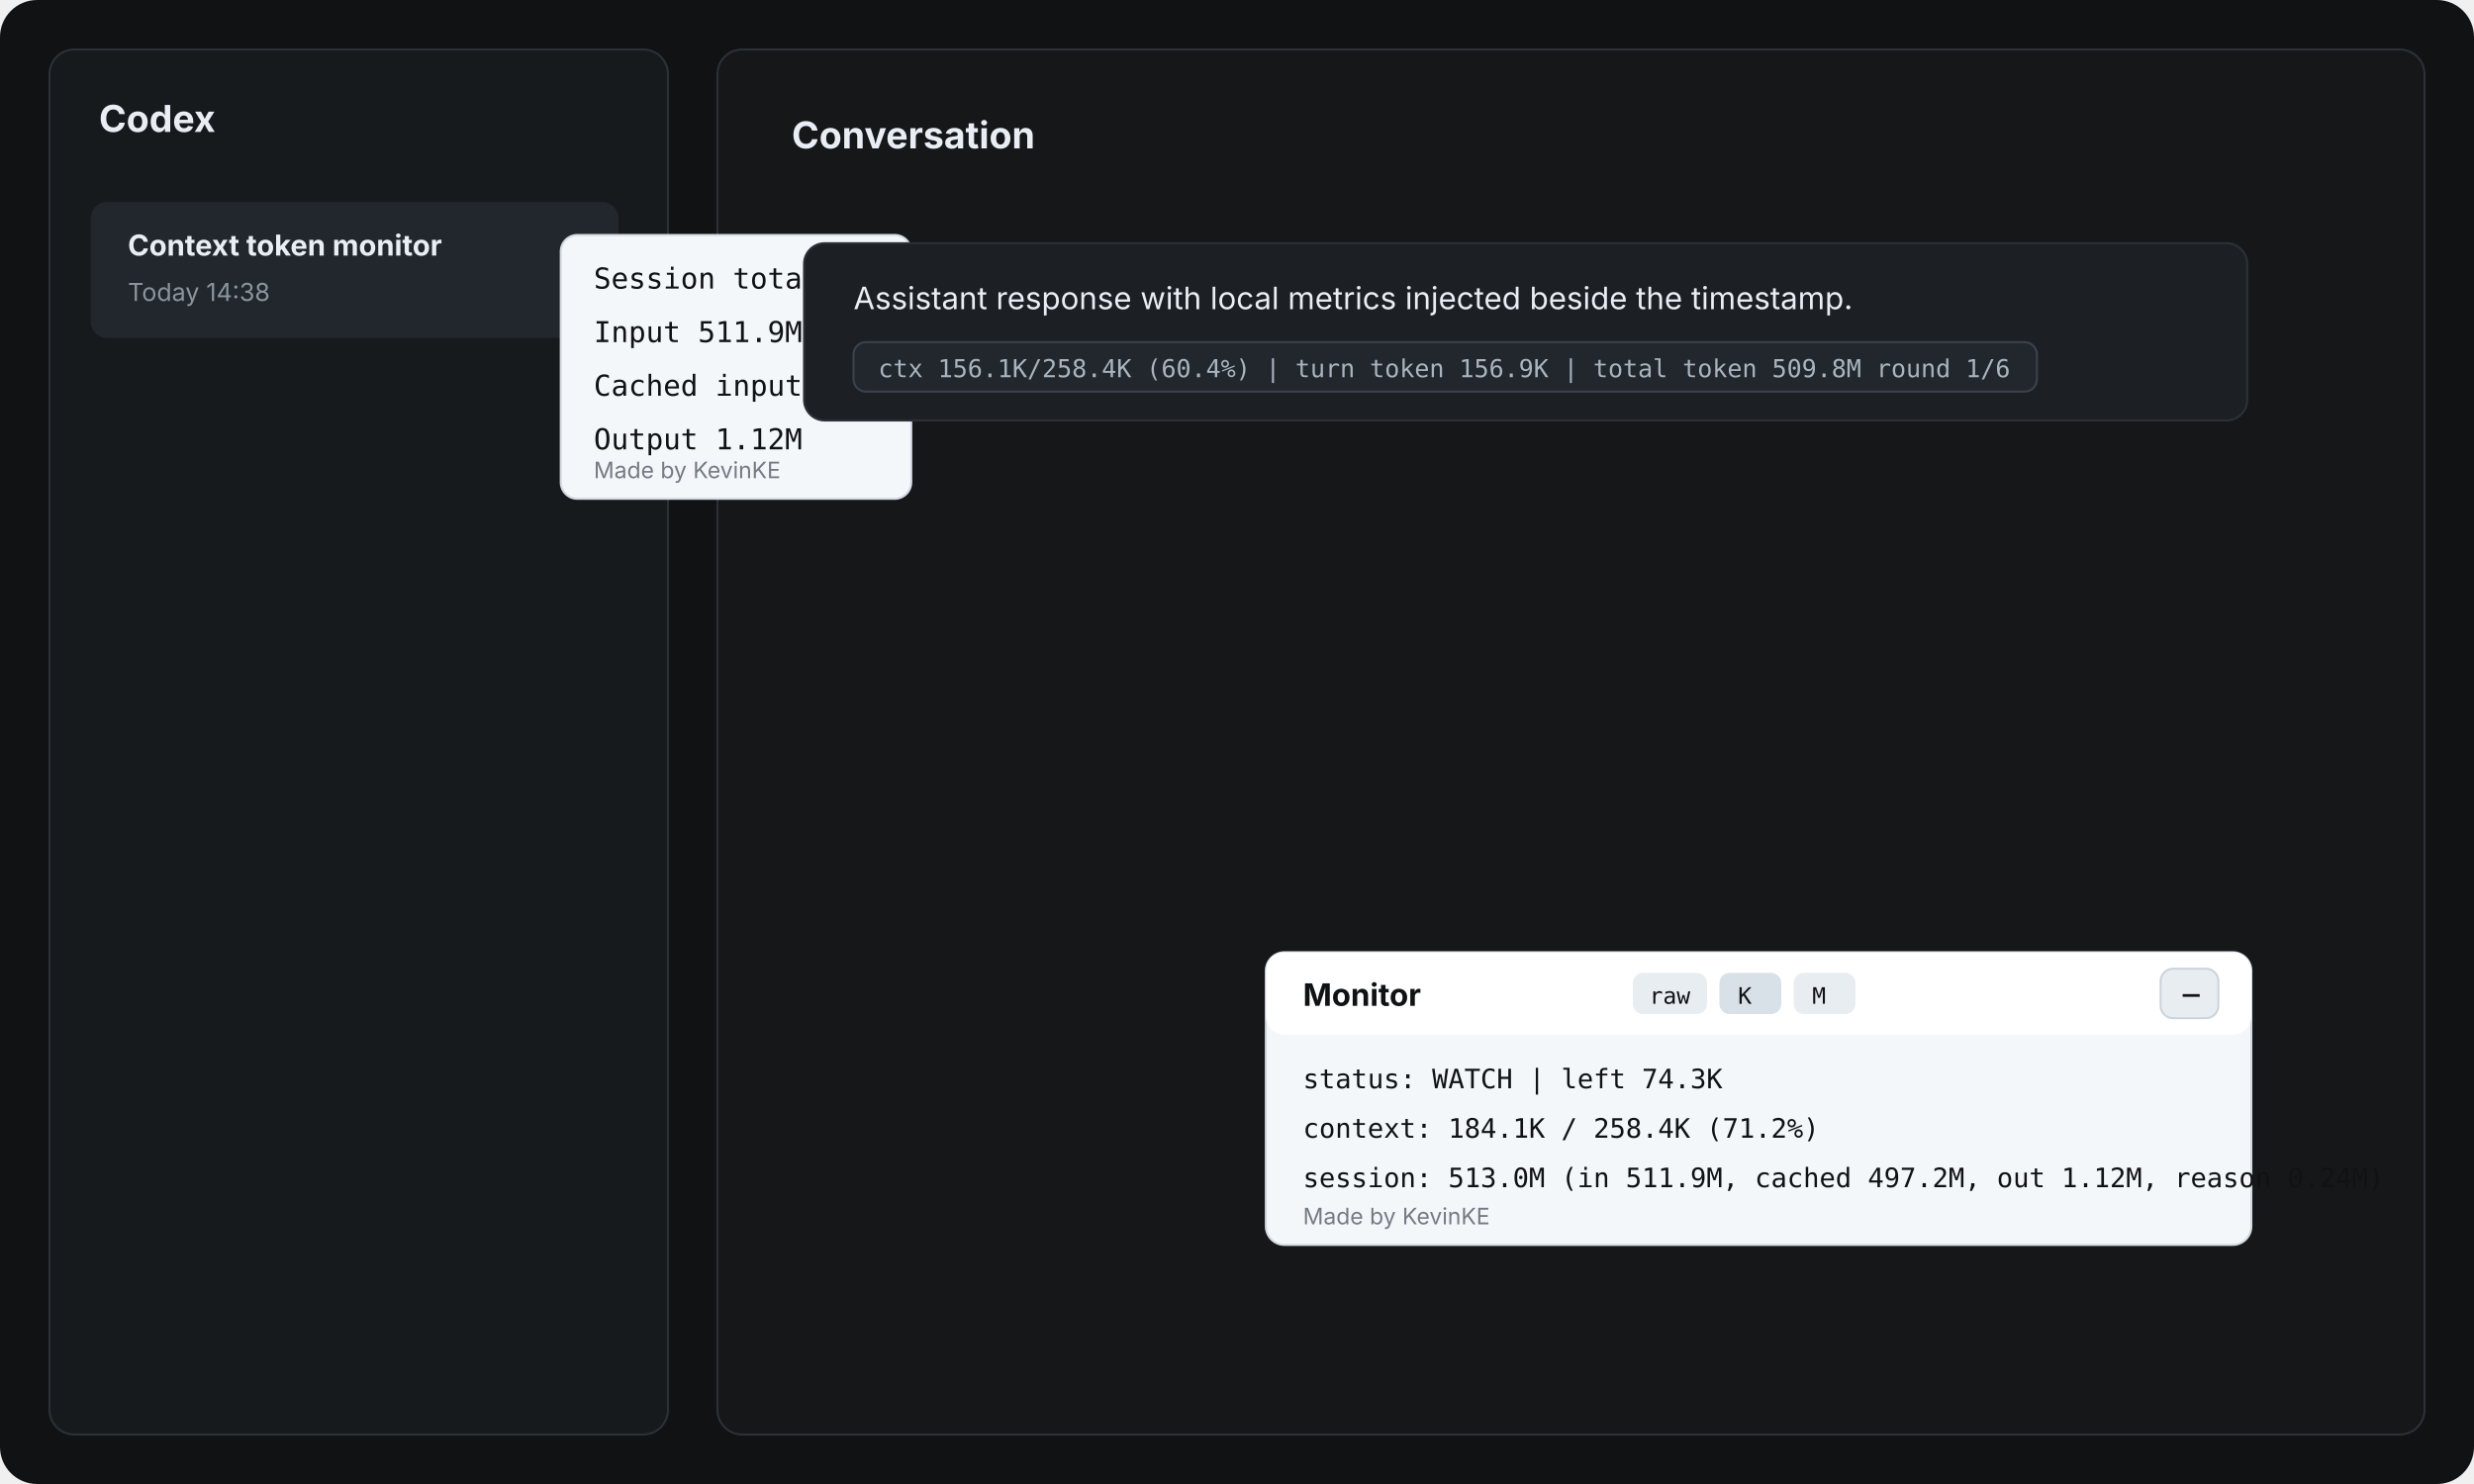
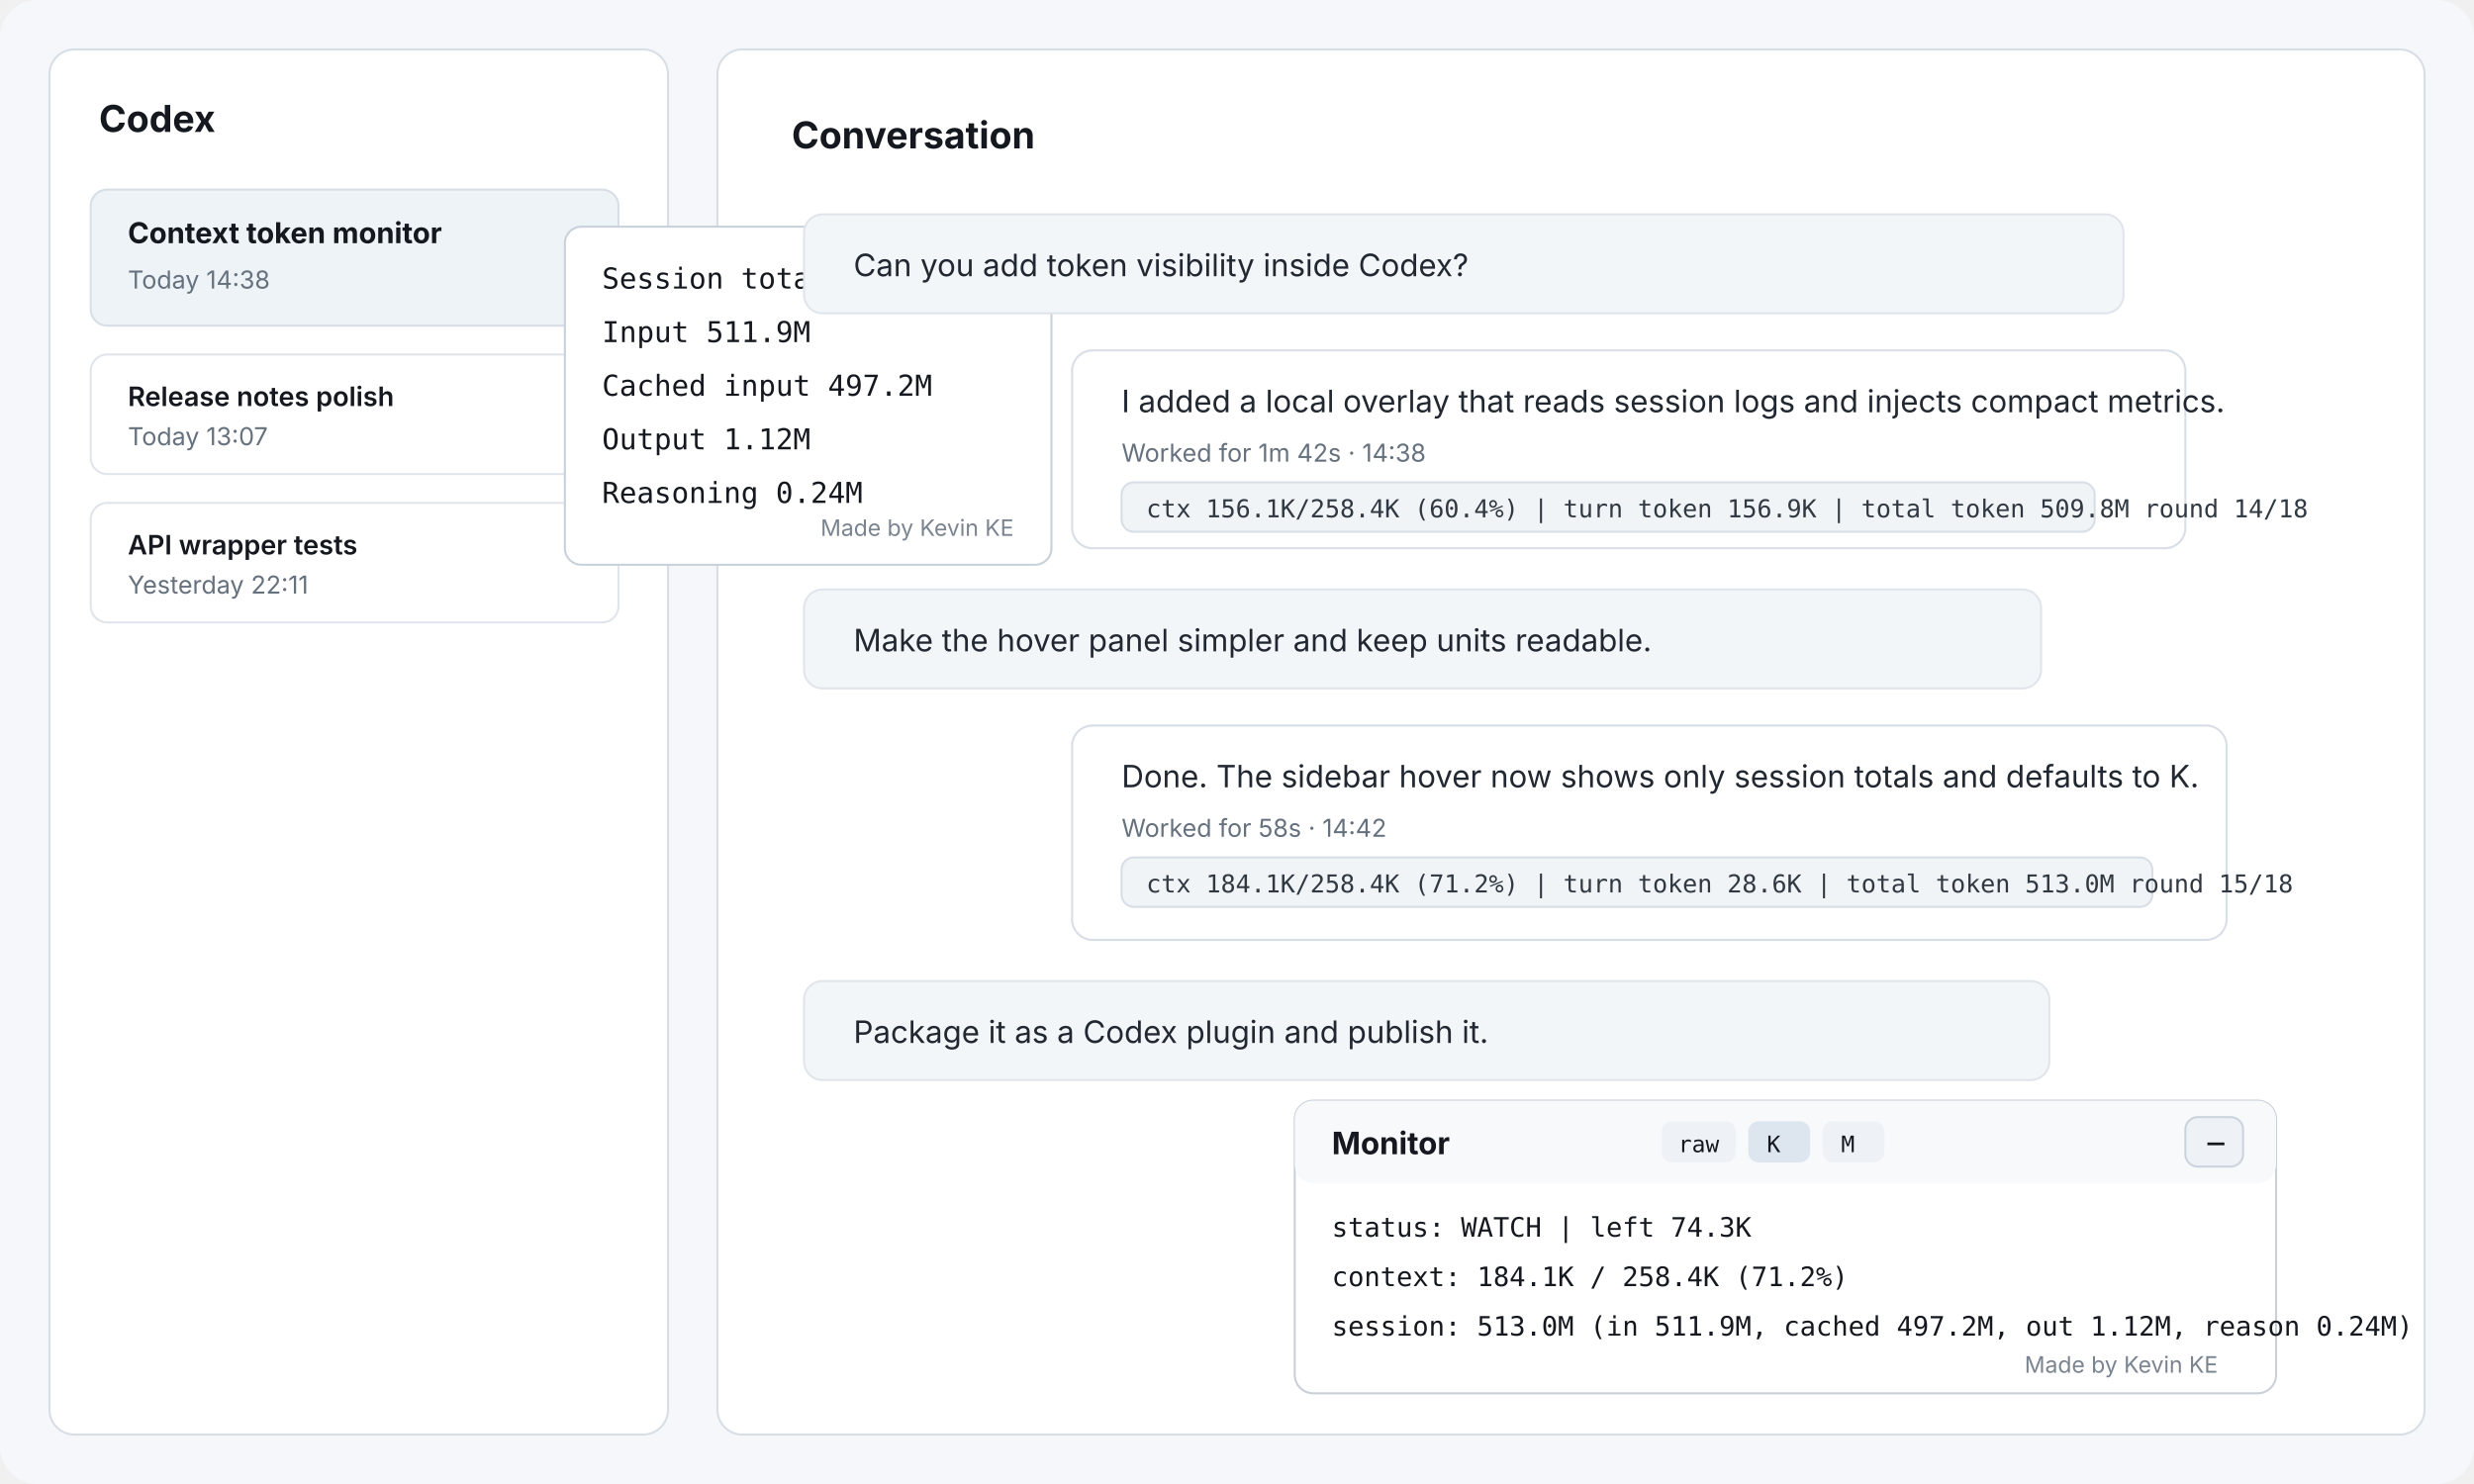
<svg xmlns="http://www.w3.org/2000/svg" width="1200" height="720" viewBox="0 0 1200 720" fill="none">
-   <rect width="1200" height="720" rx="18" fill="#101214" />
-   <rect x="24" y="24" width="300" height="672" rx="12" fill="#171A1D" stroke="#2B3137" />
-   <rect x="348" y="24" width="828" height="672" rx="12" fill="#151719" stroke="#2B3137" />
-   <text x="48" y="64" fill="#E9EEF4" font-family="Inter, system-ui, sans-serif" font-size="18" font-weight="700">Codex</text>
-   <rect x="44" y="98" width="256" height="66" rx="8" fill="#22272D" />
-   <text x="62" y="124" fill="#E9EEF4" font-family="Inter, system-ui, sans-serif" font-size="14" font-weight="650">Context token monitor</text>
-   <text x="62" y="146" fill="#8B949E" font-family="Inter, system-ui, sans-serif" font-size="12">Today 14:38</text>
-   <rect x="272" y="114" width="170" height="128" rx="8" fill="#F4F7FA" stroke="#D4DAE1" />
-   <text x="288" y="140" fill="#101214" font-family="SFMono-Regular, Menlo, monospace" font-size="14">Session total  513.0M</text>
-   <text x="288" y="166" fill="#101214" font-family="SFMono-Regular, Menlo, monospace" font-size="14">Input          511.9M</text>
-   <text x="288" y="192" fill="#101214" font-family="SFMono-Regular, Menlo, monospace" font-size="14">Cached input   497.2M</text>
-   <text x="288" y="218" fill="#101214" font-family="SFMono-Regular, Menlo, monospace" font-size="14">Output         1.12M</text>
-   <text x="288" y="232" fill="#747B84" font-family="Inter, system-ui, sans-serif" font-size="11">Made by KevinKE</text>
-   <text x="384" y="72" fill="#E9EEF4" font-family="Inter, system-ui, sans-serif" font-size="18" font-weight="700">Conversation</text>
-   <rect x="390" y="118" width="700" height="86" rx="10" fill="#1C2025" stroke="#2B3137" />
-   <text x="414" y="150" fill="#E9EEF4" font-family="Inter, system-ui, sans-serif" font-size="15">Assistant response with local metrics injected beside the timestamp.</text>
-   <rect x="414" y="166" width="574" height="24" rx="6" fill="#22272D" stroke="#3A424C" />
-   <text x="426" y="183" fill="#AAB4BE" font-family="SFMono-Regular, Menlo, monospace" font-size="12">ctx 156.1K/258.4K (60.4%) | turn token 156.9K | total token 509.8M  round 1/6</text>
-   <rect x="614" y="462" width="478" height="142" rx="9" fill="#F4F7FA" stroke="#D4DAE1" />
-   <rect x="614" y="462" width="478" height="40" rx="9" fill="#FFFFFF" />
-   <text x="632" y="488" fill="#101214" font-family="Inter, system-ui, sans-serif" font-size="15" font-weight="700">Monitor</text>
-   <rect x="792" y="472" width="36" height="20" rx="5" fill="#E8EDF2" />
-   <text x="800" y="487" fill="#101214" font-family="SFMono-Regular, Menlo, monospace" font-size="11">raw</text>
-   <rect x="834" y="472" width="30" height="20" rx="5" fill="#D8E0E8" />
-   <text x="843" y="487" fill="#101214" font-family="SFMono-Regular, Menlo, monospace" font-size="11">K</text>
-   <rect x="870" y="472" width="30" height="20" rx="5" fill="#E8EDF2" />
-   <text x="879" y="487" fill="#101214" font-family="SFMono-Regular, Menlo, monospace" font-size="11">M</text>
-   <rect x="1048" y="470" width="28" height="24" rx="6" fill="#E8EDF2" stroke="#CBD4DD" />
-   <text x="1058" y="488" fill="#101214" font-family="SFMono-Regular, Menlo, monospace" font-size="16">−</text>
-   <text x="632" y="528" fill="#101214" font-family="SFMono-Regular, Menlo, monospace" font-size="13">status: WATCH | left 74.3K</text>
-   <text x="632" y="552" fill="#101214" font-family="SFMono-Regular, Menlo, monospace" font-size="13">context: 184.1K / 258.4K (71.2%)</text>
-   <text x="632" y="576" fill="#101214" font-family="SFMono-Regular, Menlo, monospace" font-size="13">session: 513.0M (in 511.9M, cached 497.2M, out 1.12M, reason 0.24M)</text>
-   <text x="632" y="594" fill="#747B84" font-family="Inter, system-ui, sans-serif" font-size="11">Made by KevinKE</text>
+   <rect width="1200" height="720" rx="18" fill="#F5F7FA" />
+   <rect x="24" y="24" width="300" height="672" rx="12" fill="#FFFFFF" stroke="#D8DEE6" />
+   <rect x="348" y="24" width="828" height="672" rx="12" fill="#FFFFFF" stroke="#D8DEE6" />
+   <text x="48" y="64" fill="#15191F" font-family="Inter, system-ui, sans-serif" font-size="18" font-weight="700">Codex</text>
+   <rect x="44" y="92" width="256" height="66" rx="8" fill="#EEF3F7" stroke="#D8DEE6" />
+   <text x="62" y="118" fill="#15191F" font-family="Inter, system-ui, sans-serif" font-size="14" font-weight="650">Context token monitor</text>
+   <text x="62" y="140" fill="#66717E" font-family="Inter, system-ui, sans-serif" font-size="12">Today 14:38</text>
+   <rect x="44" y="172" width="256" height="58" rx="8" fill="#FFFFFF" stroke="#E0E5EB" />
+   <text x="62" y="197" fill="#15191F" font-family="Inter, system-ui, sans-serif" font-size="13" font-weight="600">Release notes polish</text>
+   <text x="62" y="216" fill="#66717E" font-family="Inter, system-ui, sans-serif" font-size="12">Today 13:07</text>
+   <rect x="44" y="244" width="256" height="58" rx="8" fill="#FFFFFF" stroke="#E0E5EB" />
+   <text x="62" y="269" fill="#15191F" font-family="Inter, system-ui, sans-serif" font-size="13" font-weight="600">API wrapper tests</text>
+   <text x="62" y="288" fill="#66717E" font-family="Inter, system-ui, sans-serif" font-size="12">Yesterday 22:11</text>
+   <rect x="274" y="110" width="236" height="164" rx="8" fill="#FFFFFF" stroke="#C8D0D9" />
+   <text x="292" y="140" fill="#15191F" font-family="SFMono-Regular, Menlo, monospace" font-size="14">Session total  513.0M</text>
+   <text x="292" y="166" fill="#15191F" font-family="SFMono-Regular, Menlo, monospace" font-size="14">Input          511.9M</text>
+   <text x="292" y="192" fill="#15191F" font-family="SFMono-Regular, Menlo, monospace" font-size="14">Cached input   497.2M</text>
+   <text x="292" y="218" fill="#15191F" font-family="SFMono-Regular, Menlo, monospace" font-size="14">Output         1.12M</text>
+   <text x="292" y="244" fill="#15191F" font-family="SFMono-Regular, Menlo, monospace" font-size="14">Reasoning      0.24M</text>
+   <text x="398" y="260" fill="#7A8490" font-family="Inter, system-ui, sans-serif" font-size="11">Made by Kevin KE</text>
+   <text x="384" y="72" fill="#15191F" font-family="Inter, system-ui, sans-serif" font-size="18" font-weight="700">Conversation</text>
+   <rect x="390" y="104" width="640" height="48" rx="9" fill="#F3F6F9" stroke="#E0E5EB" />
+   <text x="414" y="134" fill="#222831" font-family="Inter, system-ui, sans-serif" font-size="15">Can you add token visibility inside Codex?</text>
+   <rect x="520" y="170" width="540" height="96" rx="10" fill="#FFFFFF" stroke="#D8DEE6" />
+   <text x="544" y="200" fill="#222831" font-family="Inter, system-ui, sans-serif" font-size="15">I added a local overlay that reads session logs and injects compact metrics.</text>
+   <text x="544" y="224" fill="#66717E" font-family="Inter, system-ui, sans-serif" font-size="12">Worked for 1m 42s · 14:38</text>
+   <rect x="544" y="234" width="472" height="24" rx="6" fill="#F1F4F7" stroke="#D8DEE6" />
+   <text x="556" y="251" fill="#303842" font-family="SFMono-Regular, Menlo, monospace" font-size="12">ctx 156.1K/258.4K (60.4%) | turn token 156.9K | total token 509.8M  round 14/18</text>
+   <rect x="390" y="286" width="600" height="48" rx="9" fill="#F3F6F9" stroke="#E0E5EB" />
+   <text x="414" y="316" fill="#222831" font-family="Inter, system-ui, sans-serif" font-size="15">Make the hover panel simpler and keep units readable.</text>
+   <rect x="520" y="352" width="560" height="104" rx="10" fill="#FFFFFF" stroke="#D8DEE6" />
+   <text x="544" y="382" fill="#222831" font-family="Inter, system-ui, sans-serif" font-size="15">Done. The sidebar hover now shows only session totals and defaults to K.</text>
+   <text x="544" y="406" fill="#66717E" font-family="Inter, system-ui, sans-serif" font-size="12">Worked for 58s · 14:42</text>
+   <rect x="544" y="416" width="500" height="24" rx="6" fill="#F1F4F7" stroke="#D8DEE6" />
+   <text x="556" y="433" fill="#303842" font-family="SFMono-Regular, Menlo, monospace" font-size="12">ctx 184.1K/258.4K (71.2%) | turn token 28.6K | total token 513.0M  round 15/18</text>
+   <rect x="390" y="476" width="604" height="48" rx="9" fill="#F3F6F9" stroke="#E0E5EB" />
+   <text x="414" y="506" fill="#222831" font-family="Inter, system-ui, sans-serif" font-size="15">Package it as a Codex plugin and publish it.</text>
+   <rect x="628" y="534" width="476" height="142" rx="9" fill="#FFFFFF" stroke="#C8D0D9" />
+   <rect x="628" y="534" width="476" height="40" rx="9" fill="#F7F9FB" />
+   <text x="646" y="560" fill="#15191F" font-family="Inter, system-ui, sans-serif" font-size="15" font-weight="700">Monitor</text>
+   <rect x="806" y="544" width="36" height="20" rx="5" fill="#EEF2F6" />
+   <text x="814" y="559" fill="#15191F" font-family="SFMono-Regular, Menlo, monospace" font-size="11">raw</text>
+   <rect x="848" y="544" width="30" height="20" rx="5" fill="#DDE6EF" />
+   <text x="857" y="559" fill="#15191F" font-family="SFMono-Regular, Menlo, monospace" font-size="11">K</text>
+   <rect x="884" y="544" width="30" height="20" rx="5" fill="#EEF2F6" />
+   <text x="893" y="559" fill="#15191F" font-family="SFMono-Regular, Menlo, monospace" font-size="11">M</text>
+   <rect x="1060" y="542" width="28" height="24" rx="6" fill="#EEF2F6" stroke="#CBD4DD" />
+   <text x="1070" y="560" fill="#15191F" font-family="SFMono-Regular, Menlo, monospace" font-size="16">−</text>
+   <text x="646" y="600" fill="#15191F" font-family="SFMono-Regular, Menlo, monospace" font-size="13">status: WATCH | left 74.3K</text>
+   <text x="646" y="624" fill="#15191F" font-family="SFMono-Regular, Menlo, monospace" font-size="13">context: 184.1K / 258.4K (71.2%)</text>
+   <text x="646" y="648" fill="#15191F" font-family="SFMono-Regular, Menlo, monospace" font-size="13">session: 513.0M (in 511.9M, cached 497.2M, out 1.12M, reason 0.24M)</text>
+   <text x="982" y="666" fill="#7A8490" font-family="Inter, system-ui, sans-serif" font-size="11">Made by Kevin KE</text>
</svg>
